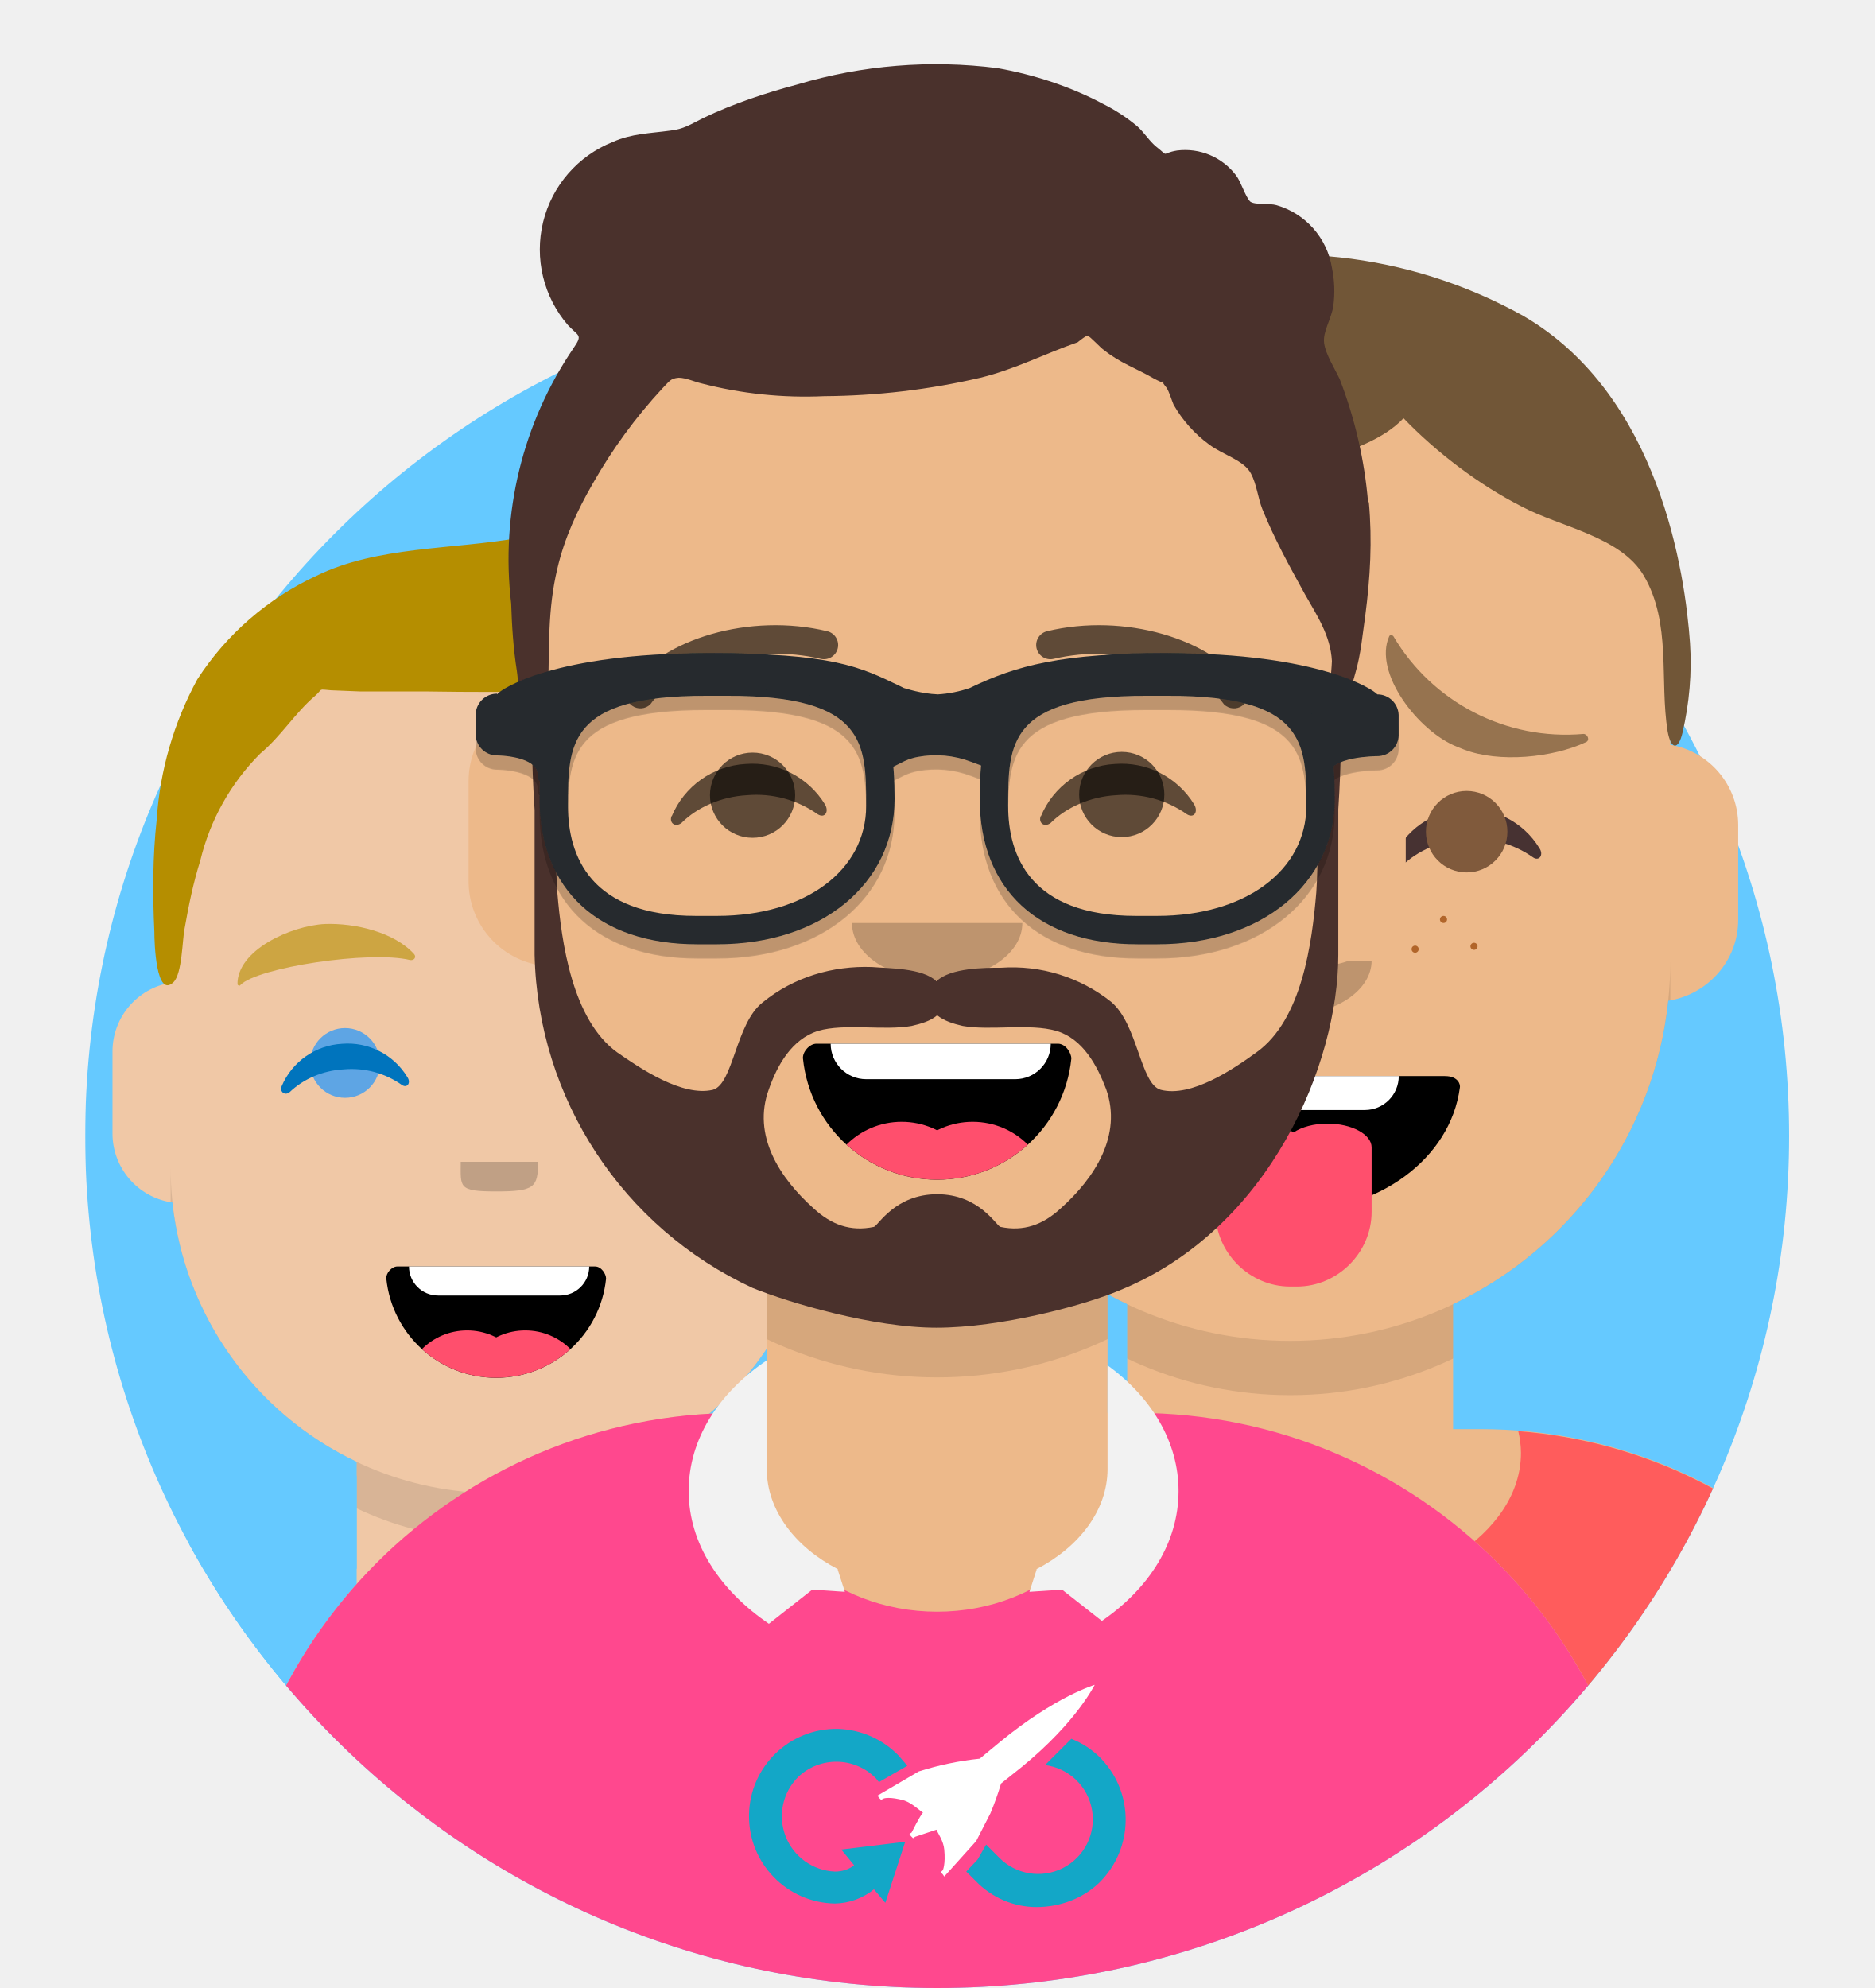
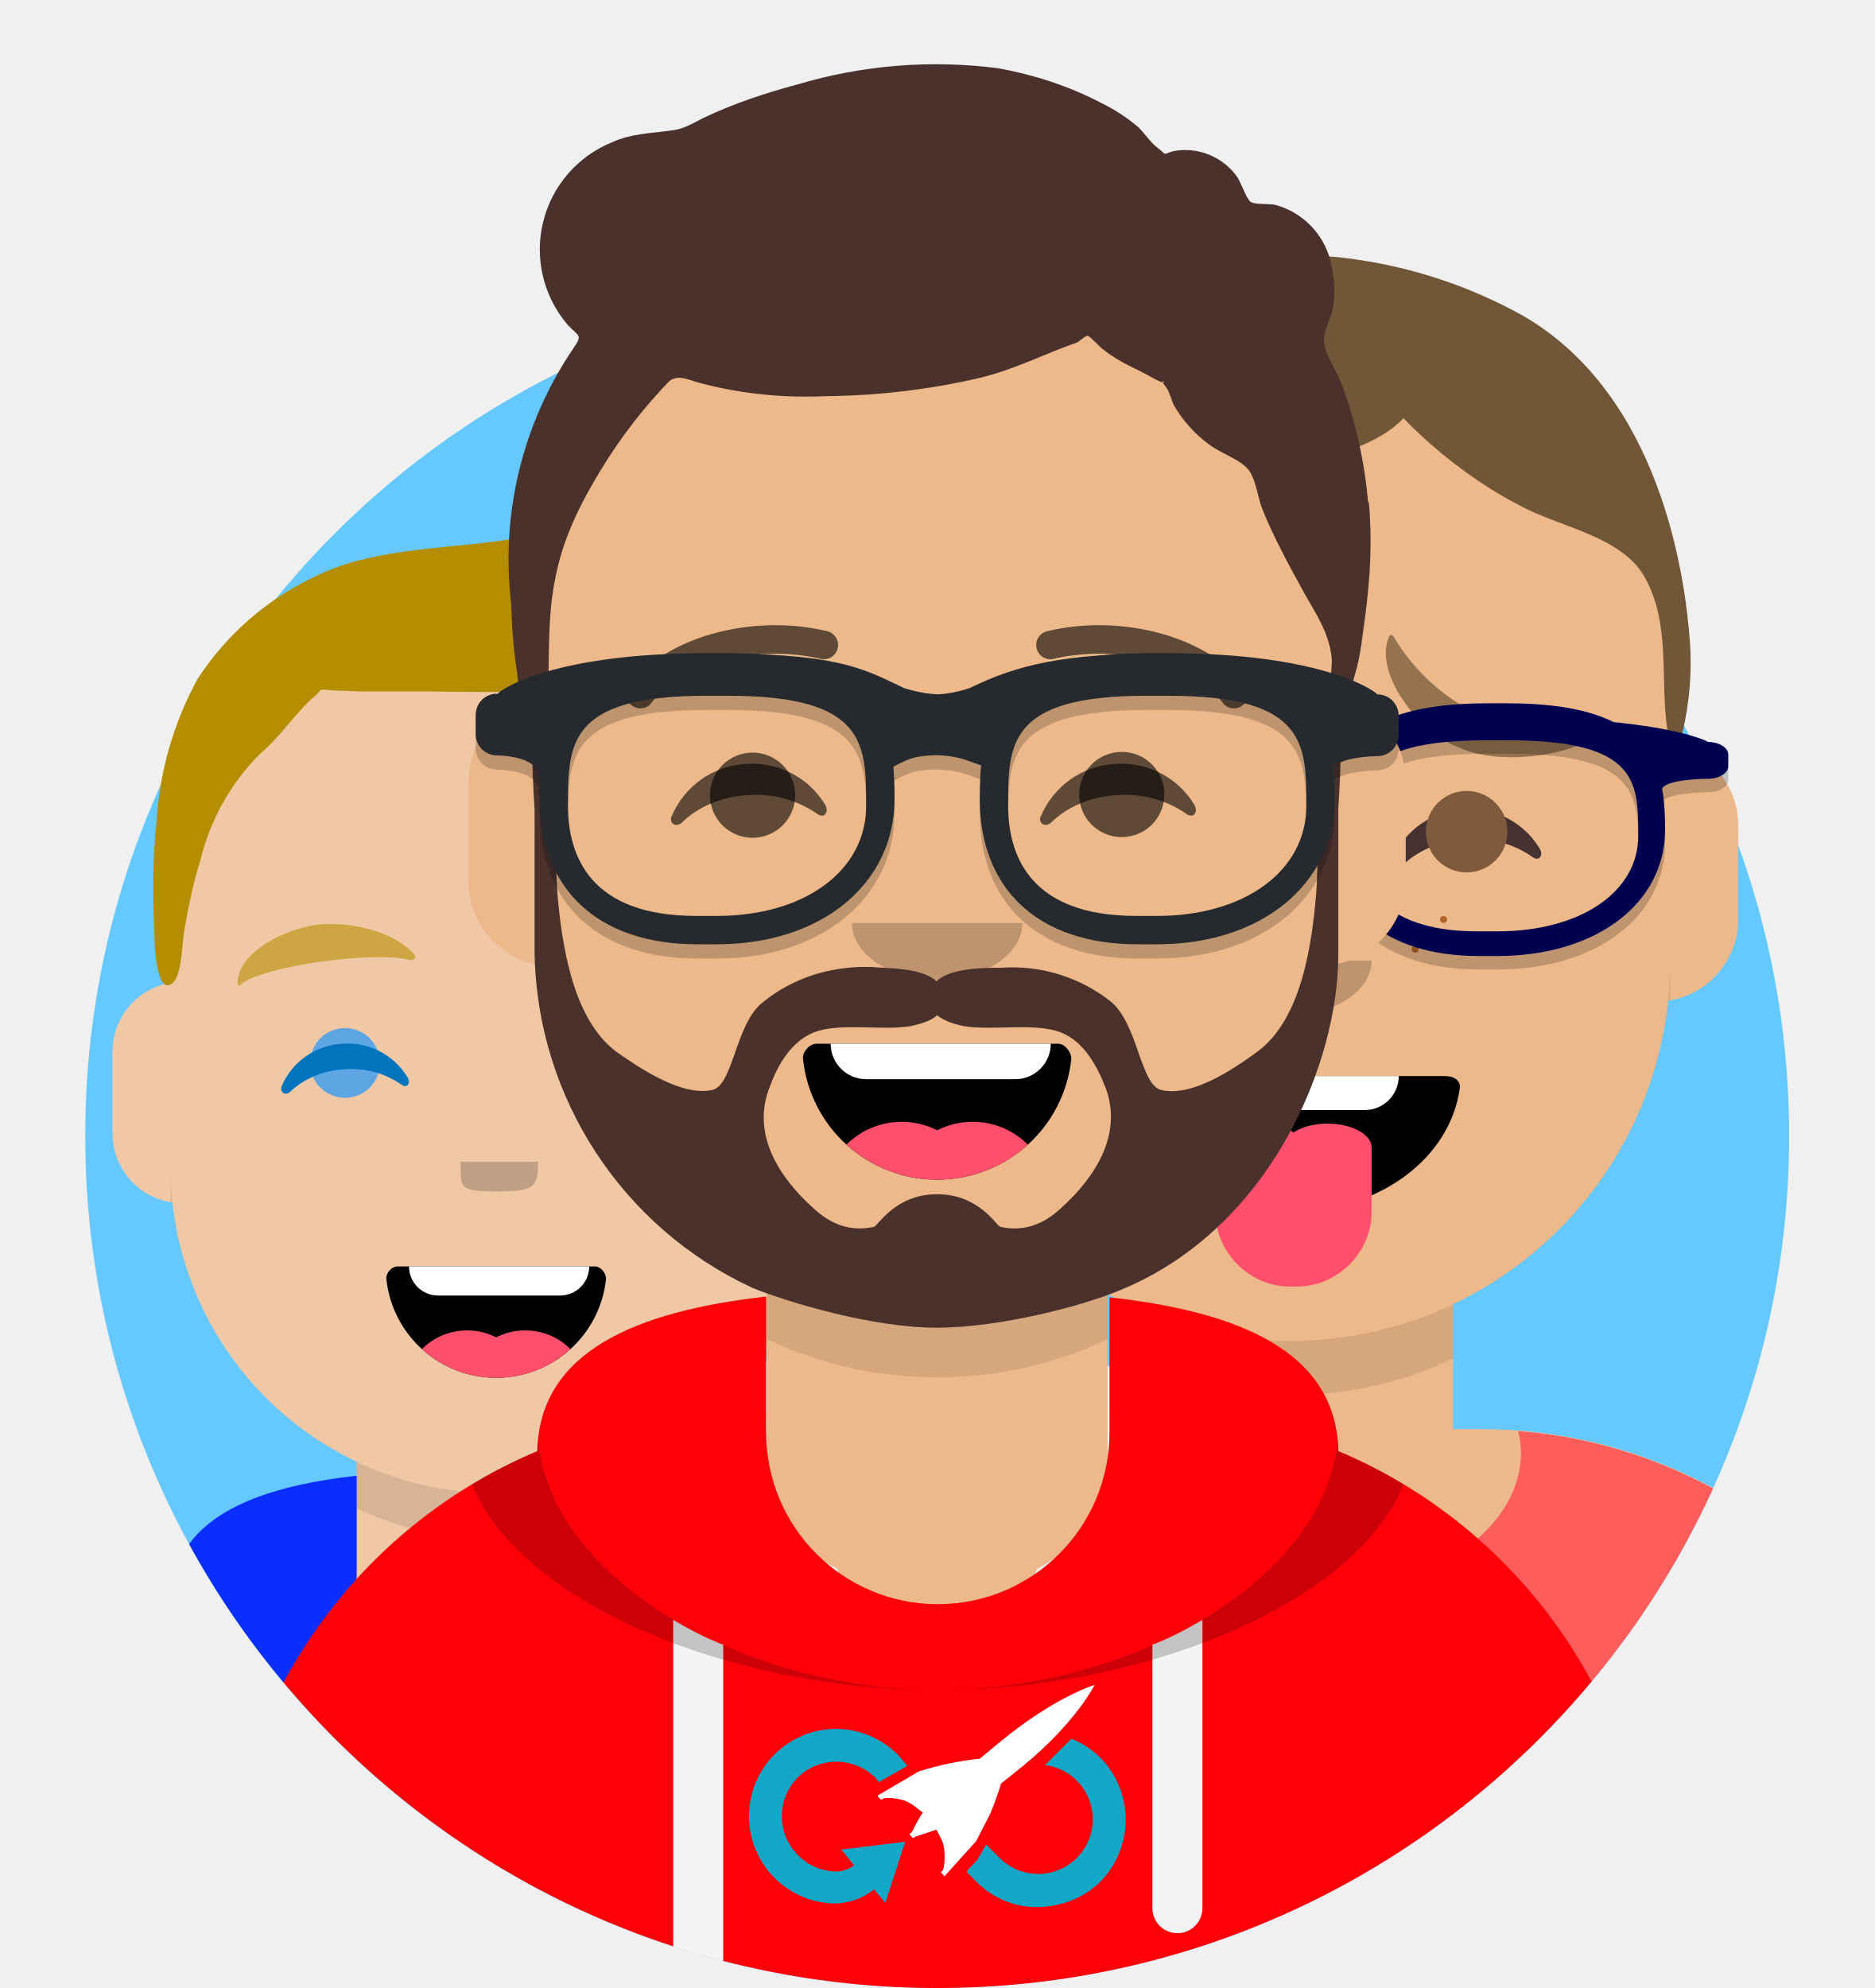
<svg xmlns="http://www.w3.org/2000/svg" viewBox="0 0 264 280" class="avatar">
  <g fill="none" fill-rule="evenodd">
    <g transform="translate(12 40)">
      <mask id="a" fill="#fff">
        <circle cx="120" cy="120" r="120" />
      </mask>
      <circle cx="120" cy="120" r="120" />
      <g mask="url(#a)" fill="#65C9FF">
        <path d="M0 0h240v240H0z" class="bg" />
      </g>
    </g>
    <mask id="b" fill="#fff">
      <path d="M12 160a120 120 0 0 0 240 0h12V0H0v160h12z" />
    </mask>
    <g mask="url(#b)">
      <defs>
        <path d="M0 0h264v280H0z" />
        <path d="M94.3 52h-1 1M86 36.3s0 .2 0 0m107.7 34.5a63 63 0 0 0-4-17.4c-.7-1.5-2-3.5-2.2-5.1-.2-1.6 1-3.3 1.3-5.2a16 16 0 0 0-.2-5.4 11 11 0 0 0-7.8-8.8c-1-.3-3 0-3.7-.5-.7-.7-1.3-2.8-2-3.7a9 9 0 0 0-8.3-3.5c-2.4.4-1 .9-2.9-.5-1-.8-1.7-2-2.7-2.9a24.7 24.7 0 0 0-4.9-3.2c-4.5-2.4-9.7-4.1-14.8-5a68.3 68.3 0 0 0-28.2 2.3c-4.5 1.2-9 2.7-13.2 4.7-1.8.9-2.8 1.6-4.7 1.8-2.9.4-5.4.4-8.1 1.6a16.3 16.3 0 0 0-9 21.2 14.6 14.6 0 0 0 2.7 4.6c1.5 1.6 2.1 1.3.8 3.2a52.8 52.8 0 0 0-5 9.2A65.2 65.2 0 0 0 73 85c.1 3.2.3 6.3.8 9.5.2 1.3.2 3.8 1.2 4.8a2 2 0 0 0 2 .6c1.7-.5 1.1-1.7 1.2-2.9.2-5.9-.1-11 1.3-16.9 1-4.3 2.7-8.2 5-12a72 72 0 0 1 9.8-13.4c1-1 1.1-1.4 2.3-1.5 1 0 2.3.6 3.2.8a58.3 58.3 0 0 0 17.3 1.8 100 100 0 0 0 22-2.6c4.9-1.2 9.1-3.4 13.7-5 0 0 1.2-1 1.4-.9.3 0 2 1.9 2.3 2 2.2 1.8 4.6 2.6 7 4 3 1.6.1-.8 1.8 1.3.4.6.7 1.7 1 2.4a18 18 0 0 0 5 5.6c2 1.5 4.9 2.2 5.9 4.1.8 1.5 1 3.5 1.6 5 1.7 4.2 3.8 8 6 12 1.7 3 3.6 5.8 3.8 9.4 0 1.3-1.1 8.7 1.8 6.5.4-.4 1.3-4.2 1.5-4.8.8-2.7 1-5.4 1.4-8.1.7-5.4 1-10.5.5-16" />
      </defs>
      <mask id="o" fill="#fff">
        <path d="M0 0h264v280H0z" />
      </mask>
      <g class="kids">
        <g mask="url(#mask-4)" transform="translate(55.5 11) scale(.9562)">
          <g transform="translate(32 36)">
            <mask id="c" fill="#fff">
              <path d="M124 144.6V163h4a72 72 0 0 1 72 72v9H0v-9a72 72 0 0 1 72-72h4v-18.4A56 56 0 0 1 44.3 100 12 12 0 0 1 34 88V74a12 12 0 0 1 10-11.8V56a56 56 0 1 1 112 0v6.2A12 12 0 0 1 166 74v14c0 6-4.5 11-10.3 11.9a56 56 0 0 1-31.7 44.7z" />
            </mask>
            <path d="M124 144.6V163h4a72 72 0 0 1 72 72v9H0v-9a72 72 0 0 1 72-72h4v-18.4A56 56 0 0 1 44.3 100 12 12 0 0 1 34 88V74a12 12 0 0 1 10-11.8V56a56 56 0 1 1 112 0v6.2A12 12 0 0 1 166 74v14c0 6-4.5 11-10.3 11.9a56 56 0 0 1-31.7 44.7z" />
            <g mask="url(#c)" fill="#EDB98A">
              <path d="M-32 0h264v244H-32z" />
            </g>
            <path d="M156 79v23a56 56 0 1 1-112 0V79v15a56 56 0 1 0 112 0V79z" fill-opacity=".1" fill="#000" mask="url(#c)" />
          </g>
          <g transform="translate(0 170)">
            <defs>
              <path d="M165.6 29.3A72 72 0 0 1 232 101v8.9H32v-9a72 72 0 0 1 67.4-71.8c-.3 1-.4 2.2-.4 3.3C99 44.4 114 54 132.5 54S166 44.4 166 32.5c0-1.1-.1-2.2-.4-3.2z" />
            </defs>
            <mask id="d" fill="#fff">
              <path d="M165.6 29.3A72 72 0 0 1 232 101v8.9H32v-9a72 72 0 0 1 67.4-71.8 14 14 0 0 0-.4 3.3C99 44.4 114 54 132.5 54S166 44.4 166 32.5a14 14 0 0 0-.4-3.2z" />
            </mask>
            <path d="M165.6 29.3A72 72 0 0 1 232 101v8.9H32v-9a72 72 0 0 1 67.4-71.8 14 14 0 0 0-.4 3.3C99 44.4 114 54 132.5 54S166 44.4 166 32.5a14 14 0 0 0-.4-3.2z" />
            <g mask="url(#d)" fill="#FF5C5C">
              <path d="M0 0h264v110H0z" />
            </g>
            <g fill="#FFF" mask="url(#d)">
              <path d="M140.8 87.7l-7.4 7.9c1-3.6 1.8-7.6 3.2-11 .5-1 .1-1 1-1.5.6-.3 2 0 2.8 0 1.5.1 3.1.3 4.7 0-1.5 1.5-3 3-4.3 4.6m-15.3 4.1c-2.7-3.3-5.4-6.6-8.6-9.3 1.2.1 2.7 0 4 .2 1.9.4 1.8 1 2.7 3 1.5 2.9 3 5.7 4 8.8-.6-1-1.4-1.8-2-2.7m-9.2-12.5c1-1.6 1.2-3 3-3.8 2-1 5.2-.8 7.4-1-1.3 1.6-3 3.2-3.6 5.2-.9-1.7-2-3.2-3.6-4.2-.3 0 1.1 4.6 1.3 4.9-1.7-.1-3.5-.4-5.2-.1l.7-1m16.4-5c1.6 0 3.2.1 4.8.4-1.3 1.7-1.7 3.6-2.1 5.6-.5-2.2-2.2-4.4-3.8-6h1.1m-3.5 1c.3-.1 4.5 5.1 5 5.6l-9.8-.3c1.9-1.5 3-3.7 4.8-5.3m2.7 17.1l-1.2 4c-1.6-4.7-3.9-9.1-6-13.6l10 .3c-.8 3.1-1.9 6.2-2.8 9.3m7.2-17.4a36.2 36.2 0 0 1 4 4.4l1.2 1.7c-2.3-.3-4.6-.2-6.8-.2.5-2 1-4 .6-6.1l1 .2m7.7 5.6c-2.2-2.7-4.4-7.3-7.9-8-3.4-1-7.5-.5-11-.3-3.1.2-8.1-.2-10.8 1.6-1.4.9-2.5 3-3 4.5-.4 1.4.3 2.3-1.2 2.3l2.8 4a78 78 0 0 1 6.5 6.6c2.8 3.3 5.4 8.3 9.1 9.7-.7-.3 2.8-3 3.2-3.4l6.4-6.8 6-6.2c1.4-1.6 1.4-2.2-.1-4M113 72s-1-2-.8-2c-.5-.6-1-1.2-1.8-1.6-.7-.6-4.3-1.1-4.4-1.4 1.5 2.7 4.2 4.1 7 5M128.4 67.2c.1.6.4 1.2.7 1.8.1 0 1-4.2.9-4.5 0-.7-.4-4.5-1.2-4.5-1.3 0-.7 6.5-.4 7.2M155 65c-3 0-9.7 5.9-9 9a3.3 3.3 0 0 0 .5-.3c1.2-1 2.7-2 4-3.2.9-.9 2-1.6 2.8-2.6 0 0 2-2.9 1.7-2.9" />
            </g>
          </g>
          <g fill="#000">
            <g>
              <g transform="matrix(1, 0, 0, 1, 1.045807, 1.332147)">
                <circle cx="107.127" cy="122.596" r="0.523" fill-opacity="1" style="fill: rgba(165, 85, 23, 0.83);" />
                <circle cx="102.947" cy="126.975" r="0.523" fill-opacity="1" style="fill: rgba(165, 85, 23, 0.83);" />
                <circle cx="111.62" cy="126.555" r="0.523" fill-opacity="1" style="fill: rgba(165, 85, 23, 0.83);" />
              </g>
              <g transform="matrix(1, 0, 0, 1, 47.46186, 1.332147)">
                <circle cx="107.127" cy="122.596" r="0.523" fill-opacity="1" style="fill: rgba(165, 85, 23, 0.83);" />
                <circle cx="102.947" cy="126.975" r="0.523" fill-opacity="1" style="fill: rgba(165, 85, 23, 0.83);" />
                <circle cx="111.62" cy="126.555" r="0.523" fill-opacity="1" style="fill: rgba(165, 85, 23, 0.83);" />
              </g>
            </g>
            <path d="M 147.1 115 C 148.888 110.78 152.924 107.948 157.5 107.7 C 162.009 107.337 166.34 109.541 168.7 113.4 C 169.4 114.4 168.7 115.4 167.8 114.8 C 164.893 112.741 161.348 111.784 157.8 112.1 C 154.1 112.3 150.8 113.8 148.5 116 C 147.7 116.7 146.7 116 147.1 115 Z" class="left-eye eye-closed" fill="#473232" />
            <path d="M 95.1 115 C 96.888 110.78 100.924 107.948 105.5 107.7 C 110.009 107.337 114.34 109.541 116.7 113.4 C 117.4 114.4 116.7 115.4 115.8 114.8 C 112.893 112.741 109.348 111.784 105.8 112.1 C 102.1 112.3 98.8 113.8 96.5 116 C 95.7 116.7 94.7 116 95.1 115 Z" class="right-eye eye-closed" fill="#473232" />
            <g transform="translate(78 134)">
              <defs>
                <path d="M29 15.6C30.4 25.2 41 33 54 33s23.6-7.8 25-18.3c.1-.4-.2-1.7-2.2-1.7H31.2c-1.8 0-2.3 1.2-2.2 2.6z" />
              </defs>
              <mask id="e" fill="#fff">
                <path d="M29 15.6C30.4 25.2 41 33 54 33s23.6-7.8 25-18.3c.1-.4-.2-1.7-2.2-1.7H31.2c-1.8 0-2.3 1.2-2.2 2.6z" />
              </mask>
              <path d="M29 15.6C30.4 25.2 41 33 54 33s23.6-7.8 25-18.3c.1-.4-.2-1.7-2.2-1.7H31.2c-1.8 0-2.3 1.2-2.2 2.6z" />
              <rect fill="#FFF" mask="url(#e)" x="39" y="2" width="31" height="16" rx="5" />
              <path d="M66 23.7V33c0 6-5 11-11 11h-1c-6 0-11-5-11-11v-9-.3-.2c0-2 3-3.5 6.5-3.5 2 0 3.8.5 5 1.3 1.2-.8 3-1.3 5-1.3 3.6 0 6.5 1.6 6.5 3.5v.2z" fill="#FF4F6D" />
            </g>
            <path d="M120 130c0 4.4 5.4 8 12 8s12-3.6 12-8" fill-opacity=".2" />
            <g transform="translate(76 89)" fill-opacity=".6">
              <circle cx="30" cy="22" r="6" class="eye-open" fill-opacity="1" fill="#805a3c" />
              <circle cx="82" cy="22" r="6" class="eye-open" fill-opacity="1" fill="#805a3c" />
            </g>
            <g fill-opacity=".7" class="eyebrows" fill="#4e3c2c">
              <path d="M107.1 98.5l-1 .4c-5.2 2-13.1 1.2-18-1.1-.5-.3 0-1.2.5-1.2a30.7 30.7 0 0 0 28.6-14.4c.1-.2.4-.2.5 0 2.2 5.3-4.7 14-10.6 16.3zM156.6 98.5l1 .4c5.2 2 13.1 1.2 18-1.1.6-.3.2-1.2-.4-1.2a29.5 29.5 0 0 1-28-14.4c-.2-.2-.5-.2-.6 0-2.4 5.3 4.2 14 10 16.3z" style="fill: rgb(113, 86, 55);" />
            </g>
          </g>
          <defs>
            <path d="M0 0h264v280H0z" />
            <path d="M167.3 35a71.5 71.5 0 0 0-55.3-6c-15 3.8-24 14.7-31.6 30.6-3.8 7.9-6 17.2-6.4 25.9-.1 3.4.3 7 1.3 10.2.3 1.2 2.1 5.4 2.6 2 .2-1.1-.4-2.7-.5-3.9a40.5 40.5 0 0 1 7.4-25c6.4-8.3 17.5-8.8 26.3-13.3-.8 1.4-3.7 3.6-2.7 5.2.7 1.1 3.3.8 4.6.8 3.4-.1 6.7-.7 10-1.2 5.3-.7 10.1-2.2 15-4 4-1.6 8.7-3 11.7-6.2 4.8 5 11.1 9.8 17.4 13 5.6 3 14.6 4.4 18 10.2 4.1 7 2.3 15.4 3.5 22.9.5 2.9 1.6 2.8 2.2.2 1-4.3 1.4-8.8 1.1-13.2-.7-10-4.4-36.5-24.6-48.2z" />
          </defs>
          <g transform="translate(-1)">
            <mask id="f" fill="#fff">
              <path d="M167.3 35a71.5 71.5 0 0 0-55.3-6c-15 3.8-24 14.7-31.6 30.6-3.8 7.9-6 17.2-6.4 25.9-.1 3.4.3 7 1.3 10.2.3 1.2 2.1 5.4 2.6 2 .2-1.1-.4-2.7-.5-3.9a40.2 40.2 0 0 1 1.8-13.3c1.3-4 3-8.3 5.6-11.7 6.4-8.3 17.5-8.8 26.3-13.3-.8 1.4-3.7 3.6-2.7 5.2.7 1.1 3.3.8 4.6.8 3.4-.1 6.7-.7 10-1.2 5.3-.7 10.1-2.2 15-4 4-1.6 8.7-3 11.7-6.2 4.8 5 11.1 9.8 17.4 13 5.6 3 14.6 4.4 18 10.2 4.1 7 2.3 15.4 3.5 22.9.5 2.8 1.6 2.8 2.2.2 1-4.3 1.4-8.8 1.1-13.2-.7-10-4.4-36.5-24.6-48.2z" />
            </mask>
            <path d="M167.3 35a71.5 71.5 0 0 0-55.3-6c-15 3.8-24 14.7-31.6 30.6-3.8 7.9-6 17.2-6.4 25.9-.1 3.4.3 7 1.3 10.2.3 1.2 2.1 5.4 2.6 2 .2-1.1-.4-2.7-.5-3.9a40.2 40.2 0 0 1 1.8-13.3c1.3-4 3-8.3 5.6-11.7 6.4-8.3 17.5-8.8 26.3-13.3-.8 1.4-3.7 3.6-2.7 5.2.7 1.1 3.3.8 4.6.8 3.4-.1 6.7-.7 10-1.2 5.3-.7 10.1-2.2 15-4 4-1.6 8.7-3 11.7-6.2 4.8 5 11.1 9.8 17.4 13 5.6 3 14.6 4.4 18 10.2 4.1 7 2.3 15.4 3.5 22.9.5 2.8 1.6 2.8 2.2.2 1-4.3 1.4-8.8 1.1-13.2-.7-10-4.4-36.5-24.6-48.2z" />
            <g mask="url(#f)" fill="#4A312C">
              <path d="M0 0h264v280H0z" style="fill: rgb(113, 86, 55);" />
            </g>
          </g>
+           <g transform="matrix(0.991285, 0, 0, 0.991285, 61.72019, 85.15029)">
+             <defs>
+               <filter x="-.8%" y="-2.4%" width="101.5%" height="109.8%" filterUnits="objectBoundingBox" id="filter-1">
+                 <feOffset dy="2" in="SourceAlpha" result="shadowOffsetOuter1" />
+                 <feColorMatrix values="0 0 0 0 0 0 0 0 0 0 0 0 0 0 0 0 0 0 0.2 0" in="shadowOffsetOuter1" result="shadowMatrixOuter1" />
+                 <feMerge>
+                   <feMergeNode in="shadowMatrixOuter1" />
+                   <feMergeNode in="SourceGraphic" />
+                 </feMerge>
+               </filter>
+             </defs>
+             <g filter="url(#filter-1)" transform="translate(6 7)" fill="#252C2F" fill-rule="nonzero">
+               <path d="M 33.913 37.551 L 31.123 37.551 C 17.271 37.551 9 30.497 9 18.775 C 9 9.249 10.793 0 32.419 0 L 35.409 0 C 57.033 0 58.827 9.249 58.827 18.775 C 58.827 29.766 48.562 37.551 33.913 37.551 Z M 32.319 5.495 C 12.987 5.495 12.987 11.723 12.987 19.691 C 12.987 26.102 16.076 33.887 30.924 33.887 L 33.913 33.887 C 46.271 33.887 54.841 28.026 54.841 19.691 C 54.841 11.723 54.841 5.495 35.508 5.495 L 32.319 5.495 Z M 95.698 37.551 L 92.908 37.551 C 79.057 37.551 70.785 30.497 70.785 18.775 C 70.785 9.249 72.579 0 94.204 0 L 97.194 0 C 118.817 0 120.612 9.249 120.612 18.775 C 120.612 29.766 110.347 37.551 95.698 37.551 Z M 94.105 5.495 C 74.772 5.495 74.772 11.723 74.772 19.691 C 74.772 26.102 77.86 33.887 92.708 33.887 L 95.698 33.887 C 108.056 33.887 116.626 28.026 116.626 19.691 C 116.626 11.723 116.626 5.495 97.293 5.495 L 94.105 5.495 Z" style="fill: rgb(0, 0, 81);" />
+               <path d="M 3 5.751 C 3.6 5.249 11.2 2.11 32.5 2.11 C 50.4 2.11 54.1 3.303 59.9 5.061 L 60.3 5.186 C 60.7 5.249 62.7 5.688 65.1 5.751 C 66.634 5.691 68.148 5.501 69.6 5.186 C 76.2 3.177 82.6 2.11 97.5 2.11 C 118.8 2.11 126.4 5.312 127 5.751 C 128.619 5.751 129.946 6.556 130 7.572 L 130 9.329 C 130 10.37 128.657 11.213 127 11.213 C 127 11.213 120.1 11.213 120.1 12.971 C 120.1 14.791 118.1 10.334 118.1 9.329 L 118.1 7.572 C 114.6 6.756 108.1 5.061 97.5 5.061 C 89.676 4.892 81.889 5.814 74.7 7.76 L 74.7 9.016 L 72.5 12.343 L 69.8 11.715 C 67.412 11.138 64.817 10.986 62.3 11.275 C 61.644 11.351 61.006 11.477 60.4 11.653 L 57.8 12.469 L 55.1 9.204 L 55.2 7.76 L 55.3 7.634 C 51 6.505 47 5.123 32.5 5.123 C 21.9 5.123 15.5 6.756 11.8 7.634 L 11.8 9.329 C 11.8 10.334 8.8 14.791 8.8 12.971 C 8.8 11.15 3 11.15 3 11.15 C 1.381 11.151 0.054 10.345 0 9.329 L 0 7.572 C 0 6.531 1.343 5.688 3 5.688 Z" style="fill: rgb(0, 0, 81); stroke-width: 1px;" />
+             </g>
+           </g>
        </g>
        <g mask="url(#mask-4)" transform="matrix(.81886 0 0 .81886 -38.2 58)">
          <g transform="translate(32 36)">
            <mask id="g" fill="#fff">
              <path d="M124 144.6V163h4a72 72 0 0 1 72 72v9H0v-9a72 72 0 0 1 72-72h4v-18.4A56 56 0 0 1 44.3 100 12 12 0 0 1 34 88V74a12 12 0 0 1 10-11.8V56a56 56 0 1 1 112 0v6.2A12 12 0 0 1 166 74v14c0 6-4.5 11-10.3 11.9a56 56 0 0 1-31.7 44.7z" />
            </mask>
            <path d="M124 144.6V163h4a72 72 0 0 1 72 72v9H0v-9a72 72 0 0 1 72-72h4v-18.4A56 56 0 0 1 44.3 100 12 12 0 0 1 34 88V74a12 12 0 0 1 10-11.8V56a56 56 0 1 1 112 0v6.2A12 12 0 0 1 166 74v14c0 6-4.5 11-10.3 11.9a56 56 0 0 1-31.7 44.7z" />
            <g mask="url(#g)" fill="#FFDBB4">
              <path d="M-32 0h264v244H-32z" style="fill: rgb(240, 200, 166);" />
            </g>
            <path d="M156 79v23a56 56 0 1 1-112 0V79v15a56 56 0 1 0 112 0V79z" fill-opacity=".1" fill="#000" mask="url(#g)" />
          </g>
          <g transform="translate(0 170)">
            <defs>
              <path d="M108 13c-18 2-31.7 7.6-32 21.6A72 72 0 0 0 32 101v9h200v-9a72 72 0 0 0-44-66.4c-.3-14-14-19.5-32-21.5V32a24 24 0 1 1-48 0V13z" />
            </defs>
            <mask id="h" fill="#fff">
              <path d="M108 13c-18 2-31.7 7.6-32 21.6A72 72 0 0 0 32 101v9h200v-9a72 72 0 0 0-44-66.4c-.3-14-14-19.5-32-21.5V32a24 24 0 1 1-48 0V13z" />
            </mask>
            <path d="M108 13c-18 2-31.7 7.6-32 21.6A72 72 0 0 0 32 101v9h200v-9a72 72 0 0 0-44-66.4c-.3-14-14-19.5-32-21.5V32a24 24 0 1 1-48 0V13z" />
            <g mask="url(#h)" fill="#65C9FF">
-               <path d="M0 0h264v110H0z" />
+               <path d="M0 0h264v110H0z" style="fill: rgb(10, 46, 255);" />
            </g>
            <path d="M102 61.7V110h-7V58.2c2.2 1.3 4.5 2.5 7 3.5zm67-3.5v40.3a3.5 3.5 0 1 1-7 0V61.7c2.5-1 4.8-2.2 7-3.5z" fill="#F4F4F4" mask="url(#h)" />
            <path d="M91 12.7c-15 2.9-25.5 8.5-25.5 19.6C65.5 52 98.5 68 132 68s66.5-16 66.5-35.7c0-11-10.4-16.7-25.5-19.6 9.1 3.4 15 9 15 18.4 0 20.4-27.8 36.9-56 36.9S76 51.5 76 31c0-9.3 5.9-15 15-18.3z" fill-opacity=".2" fill="#000" mask="url(#h)" />
          </g>
          <g fill="#000">
            <g transform="translate(78 134)">
              <defs>
                <path d="M35.1 15.1a19 19 0 0 0 37.8 0c0-.8-.8-2.1-1.9-2.1H37c-1 0-2 1.2-1.9 2.1z" />
              </defs>
              <mask id="i" fill="#fff">
                <path d="M35.1 15.1a19 19 0 0 0 37.8 0c0-.8-.8-2.1-1.9-2.1H37c-1 0-2 1.2-1.9 2.1z" />
              </mask>
              <path d="M35.1 15.1a19 19 0 0 0 37.8 0c0-.8-.8-2.1-1.9-2.1H37c-1 0-2 1.2-1.9 2.1z" />
              <rect fill="#FFF" mask="url(#i)" x="39" y="2" width="31" height="16" rx="5" />
              <g mask="url(#i)" fill="#FF4F6D">
                <circle cx="49" cy="35" r="11" />
                <circle cx="59" cy="35" r="11" />
              </g>
            </g>
            <path d="M125.9 129c0 4.4-.5 5.1 6.1 5.1s7.2-.7 7.2-5.1" fill-opacity=".2" />
            <g transform="translate(76 90)" fill-opacity=".6">
              <circle cx="30" cy="22" r="6" class="eye-open" fill-opacity="1" fill="#5ea5e4" />
              <circle cx="82" cy="22" r="6" class="eye-open" fill="#5ea5e4" fill-opacity="1" />
            </g>
            <g fill-opacity=".6" class="eyebrows" fill="#7a5c28">
              <path d="M102.5 88.1c-5.8.3-15.1 4.5-15 10.4.1.2.4.3.5.1 2.8-3 22.3-6 29.2-4.3.7.1 1.1-.5.7-1-3.4-3.8-10.2-5.4-15.4-5.2M162.5 88.1c5.8.3 15.1 4.5 15 10.4-.1.2-.4.3-.5.1-2.8-3-22.3-6-29.2-4.3-.7.1-1.1-.5-.7-1 3.4-3.8 10.2-5.4 15.4-5.2" style="fill: rgb(181, 142, 0);" />
            </g>
            <path d="M147.1 116a12 12 0 0 1 10.4-7.3 12 12 0 0 1 11.2 5.7c.7 1 0 2-.9 1.4a15 15 0 0 0-10-2.7c-3.7.2-7 1.7-9.3 3.9-.8.7-1.8 0-1.4-1z" class="left-eye eye-closed" fill="#0074bd" />
            <path d="M95.1 116a12 12 0 0 1 10.4-7.3 12 12 0 0 1 11.2 5.7c.7 1 0 2-.9 1.4a15 15 0 0 0-10-2.7c-3.7.2-7 1.7-9.3 3.9-.8.7-1.8 0-1.4-1z" class="right-eye eye-closed" fill="#0074bd" />
          </g>
          <defs>
            <path d="M0 0h264v280H0z" />
            <path d="M180.1 40c-2.7-2.9-6-5.3-9-7.7l-2-1.6c-.2-.1-1.8-1.2-2-1.6-.4-1-.2-.3-.1-1.5 0-1.4 3.1-5.7.8-6.7-1-.4-2.8.8-3.7 1.1-1.9.8-3.8 1.4-5.8 2 1-2 2.8-5.6-.6-4.6-2.6.7-5 2.7-7.6 3.7.8-1.5 4.3-5.9 1.2-6.1-1 0-3.8 1.8-4.9 2.1-3.1 1.2-6.3 2-9.6 2.6-11.2 2-24.3 1.4-34.7 6.5A49 49 0 0 0 81.6 46a58.4 58.4 0 0 0-7 24.2c-.7 6.3-.7 12.8-.4 19.2 0 2 .3 11.6 3.3 8.7 1.5-1.5 1.5-7.3 1.9-9.2.7-4 1.5-7.9 2.7-11.7a38.9 38.9 0 0 1 10.3-18.4c3.6-3 6-7 9.4-9.9 1.5-1.3.4-1.2 2.8-1l5 .2h11.3c7.7.1 15.3.2 23-.2l10.1-.6c1.9-.1 5.3-1.4 6.8-.4 1.4.8 3 3.6 4 4.7 2.4 2.7 5.2 4.7 8 7A29.8 29.8 0 0 1 183.6 76c1.8 7.2 1.3 13.8 3.5 20.8.4 1.2 1.4 3.3 2.7 1.4.2-.3.2-2.3.2-3.4 0-4.5 1.1-7.9 1.1-12.4 0-13.9-.5-32-10.9-42.5z" />
          </defs>
          <mask id="j" fill="#fff">
            <path d="M0 0h264v280H0z" />
          </mask>
          <g mask="url(#j)">
            <path d="M179.2 40c-2.8-2.9-6-5.3-9.1-7.7l-2-1.6c-.2-.1-1.8-1.2-2-1.6-.4-1-.2-.3-.1-1.5 0-1.4 3.1-5.7.8-6.7-1-.4-2.8.8-3.7 1.1-1.9.8-3.8 1.4-5.8 2 1-2 2.8-5.6-.6-4.6-2.6.7-5 2.7-7.6 3.7.8-1.5 4.3-5.9 1.2-6.1-1 0-3.8 1.8-4.9 2.1a56 56 0 0 1-9.6 2.6c-11.2 2-24.3 1.4-34.7 6.5A49 49 0 0 0 80.6 46a58.4 58.4 0 0 0-7 24.2c-.7 6.3-.7 12.8-.4 19.2 0 2 .3 11.6 3.3 8.7 1.5-1.5 1.5-7.3 1.9-9.2.7-4 1.5-7.9 2.7-11.7a38.9 38.9 0 0 1 10.3-18.4c3.6-3 6-7 9.4-9.9 1.5-1.3.4-1.2 2.8-1l5 .2h11.3c7.7.1 15.3.2 23-.2l10.1-.6c1.9-.1 5.3-1.4 6.8-.4 1.4.8 3 3.6 4 4.7 2.4 2.7 5.2 4.7 8 7A29.8 29.8 0 0 1 182.6 76c1.8 7.2 1.3 13.8 3.5 20.8.4 1.2 1.4 3.3 2.7 1.4.2-.3.2-2.3.2-3.4 0-4.5 1.1-7.9 1.1-12.4 0-13.9-.5-32-10.8-42.5z" />
            <g mask="url(#k)" fill="#724133" transform="translate(-1)">
              <path d="M0 0h264v280H0z" style="fill: rgb(181, 142, 0);" />
            </g>
            <g transform="translate(-1)">
              <mask id="k" fill="#fff">
                <path d="M180.2 40c-2.8-2.9-6-5.3-9.1-7.7l-2-1.6c-.2-.1-1.8-1.2-2-1.6-.4-1-.2-.3-.1-1.5 0-1.4 3.1-5.7.8-6.7-1-.4-2.8.8-3.7 1.1-1.9.8-3.8 1.4-5.8 2 1-2 2.8-5.6-.6-4.6-2.6.7-5 2.7-7.6 3.7.8-1.5 4.3-5.9 1.2-6.1-1 0-3.8 1.8-4.9 2.1a56 56 0 0 1-9.6 2.6c-11.2 2-24.3 1.4-34.7 6.5A49 49 0 0 0 81.6 46a58.4 58.4 0 0 0-7 24.2c-.7 6.3-.7 12.8-.4 19.2 0 2 .3 11.6 3.3 8.7 1.5-1.5 1.5-7.3 1.9-9.2.7-4 1.5-7.9 2.7-11.7a38.9 38.9 0 0 1 10.3-18.4c3.6-3 6-7 9.4-9.9 1.5-1.3.4-1.2 2.8-1l5 .2h11.3c7.7.1 15.3.2 23-.2l10.1-.6c1.9-.1 5.3-1.4 6.8-.4 1.4.8 3 3.6 4 4.7 2.4 2.7 5.2 4.7 8 7A29.8 29.8 0 0 1 183.6 76c1.8 7.2 1.3 13.8 3.5 20.8.4 1.2 1.4 3.3 2.7 1.4.2-.3.2-2.3.2-3.4 0-4.5 1.1-7.9 1.1-12.4 0-13.9-.5-32-10.8-42.5z" />
              </mask>
            </g>
          </g>
        </g>
      </g>
      <g class="boris">
        <g transform="translate(32 36)">
          <mask id="l" fill="#fff">
            <path d="M124 144.6V163h4a72 72 0 0 1 72 72v9H0v-9a72 72 0 0 1 72-72h4v-18.4A56 56 0 0 1 44.3 100 12 12 0 0 1 34 88V74a12 12 0 0 1 10-11.8V56a56 56 0 1 1 112 0v6.2A12 12 0 0 1 166 74v14c0 6-4.5 11-10.3 11.9a56 56 0 0 1-31.7 44.7z" />
          </mask>
          <path d="M124 144.6V163h4a72 72 0 0 1 72 72v9H0v-9a72 72 0 0 1 72-72h4v-18.4A56 56 0 0 1 44.3 100 12 12 0 0 1 34 88V74a12 12 0 0 1 10-11.8V56a56 56 0 1 1 112 0v6.2A12 12 0 0 1 166 74v14c0 6-4.5 11-10.3 11.9a56 56 0 0 1-31.7 44.7z" />
          <g mask="url(#l)" fill="#EDB98A">
            <path d="M-32 0h264v244H-32z" />
          </g>
          <path d="M156 79v23a56 56 0 1 1-112 0V79v15a56 56 0 1 0 112 0V79z" fill-opacity=".1" fill="#000" mask="url(#l)" />
        </g>
-         <g transform="translate(0 170)">
+         <g transform="translate(0 170)" class="bs-shirt">
          <defs>
            <path d="M105.2 29H104a72 72 0 0 0-72 72v9h200v-9a72 72 0 0 0-72-72h-1.2l.2 3c0 13.9-12 25-27 25S105 46 105 32c0-1 0-2 .2-3z" />
          </defs>
          <mask id="m" fill="#fff">
            <path d="M105.2 29H104a72 72 0 0 0-72 72v9h200v-9a72 72 0 0 0-72-72h-1.2l.2 3c0 13.9-12 25-27 25S105 46 105 32c0-1 0-2 .2-3z" />
          </mask>
          <path d="M105.2 29H104a72 72 0 0 0-72 72v9h200v-9a72 72 0 0 0-72-72h-1.2l.2 3c0 13.9-12 25-27 25S105 46 105 32c0-1 0-2 .2-3z" />
          <g mask="url(#m)" fill="#FF488E">
            <path d="M0 0h264v110H0z" class="shirt" />
          </g>
          <path d="M156 22.3c6.2 4.5 10 10.8 10 17.7 0 7.2-4.1 13.7-10.8 18.3l-5.6-4.4-4.6.3 1-3.1V51c6-3.1 10-8.3 10-14.1V22.3zm-48-.7c-6.8 4.6-11 11.1-11 18.4 0 7.4 4.4 14 11.3 18.7l6.1-4.8 4.6.3-1-3.1V51c-6-3.1-10-8.3-10-14.1V21.6z" fill="#F2F2F2" />
+         </g>
+         <g transform="matrix(1.007409, 0, 0, 1.007409, -0.88548, 169.5236)" class="bs-hoodie">
+           <defs>
+             <path d="M108 13c-18 2-31.7 7.6-32 21.6A72 72 0 0 0 32 101v9h200v-9a72 72 0 0 0-44-66.4c-.3-14-14-19.5-32-21.5V32a24 24 0 1 1-48 0V13z" />
+           </defs>
+           <mask id="mask-1" fill="#fff">
+             <path d="M108 13c-18 2-31.7 7.6-32 21.6A72 72 0 0 0 32 101v9h200v-9a72 72 0 0 0-44-66.4c-.3-14-14-19.5-32-21.5V32a24 24 0 1 1-48 0V13z" />
+           </mask>
+           <path d="M108 13c-18 2-31.7 7.6-32 21.6A72 72 0 0 0 32 101v9h200v-9a72 72 0 0 0-44-66.4c-.3-14-14-19.5-32-21.5V32a24 24 0 1 1-48 0V13z" />
+           <g mask="url(#mask-1)" fill="#65C9FF">
+             <path d="M0 0h264v110H0z" style="fill: rgb(255, 0, 8);" />
+           </g>
+           <path d="M102 61.7V110h-7V58.2c2.2 1.3 4.5 2.5 7 3.5zm67-3.5v40.3a3.5 3.5 0 1 1-7 0V61.7c2.5-1 4.8-2.2 7-3.5z" fill="#F4F4F4" mask="url(#mask-1)" />
+           <path d="M91 12.7c-15 2.9-25.5 8.5-25.5 19.6C65.5 52 98.5 68 132 68s66.5-16 66.5-35.7c0-11-10.4-16.7-25.5-19.6 9.1 3.4 15 9 15 18.4 0 20.4-27.8 36.9-56 36.9S76 51.5 76 31c0-9.3 5.9-15 15-18.3z" fill-opacity=".2" fill="#000" mask="url(#mask-1)" />
        </g>
        <g fill="#000">
          <g transform="translate(78 134)">
            <defs>
              <path d="M35.1 15.1a19 19 0 0 0 37.8 0c0-.8-.8-2.1-1.9-2.1H37c-1 0-2 1.2-1.9 2.1z" />
            </defs>
            <mask id="n" fill="#fff">
              <path d="M35.1 15.1a19 19 0 0 0 37.8 0c0-.8-.8-2.1-1.9-2.1H37c-1 0-2 1.2-1.9 2.1z" />
            </mask>
            <path d="M35.1 15.1a19 19 0 0 0 37.8 0c0-.8-.8-2.1-1.9-2.1H37c-1 0-2 1.2-1.9 2.1z" />
            <rect fill="#FFF" mask="url(#n)" x="39" y="2" width="31" height="16" rx="5" />
            <g mask="url(#n)" fill="#FF4F6D">
              <g transform="translate(38 24)">
                <circle cx="11" cy="11" r="11" />
                <circle cx="21" cy="11" r="11" />
              </g>
            </g>
          </g>
          <path d="M120 130c0 4.4 5.4 8 12 8s12-3.6 12-8" fill-opacity=".2" />
          <g transform="translate(76 90)" fill-opacity=".6">
            <circle cx="30" cy="22" r="6" class="right-eye eye-open" />
            <circle cx="56" cy="-18.1" r="6" transform="translate(26 40)" class="left-eye eye-open" />
            <path d="M70.6 25A12 12 0 0 1 81 17.6a12 12 0 0 1 11.2 5.7c.6 1 0 2-1 1.4a15 15 0 0 0-10-2.7c-3.6.2-7 1.7-9.2 3.9-.9.7-1.8 0-1.4-1z" class="left-eye eye-closed" />
            <path d="M18.6 25A12 12 0 0 1 29 17.6a12 12 0 0 1 11.2 5.7c.6 1 0 2-1 1.4a15 15 0 0 0-10-2.7c-3.6.2-7 1.7-9.2 3.9-.9.7-1.8 0-1.4-1z" class="right-eye eye-closed" />
          </g>
          <path d="M91.6 99.2c4-5.6 14.7-8.6 24-6.4a2 2 0 0 0 .9-3.9c-10.8-2.6-23.2 1-28.1 8a2 2 0 0 0 3.2 2.3zm80.8 0c-4-5.6-14.7-8.6-24-6.4a2 2 0 0 1-.9-3.9c10.8-2.6 23.2 1 28.1 8a2 2 0 0 1-3.2 2.3z" class="eyebrows" fill-rule="nonzero" fill-opacity=".6" />
        </g>
        <g mask="url(#o)">
          <g transform="translate(-1)">
            <g transform="translate(49 72)">
              <defs>
                <path d="M101.4 98.2c-2.5 2.3-5.2 3.3-8.5 2.6-.6-.2-3-4.6-8.9-4.6s-8.3 4.4-8.9 4.6c-3.3.7-6-.3-8.5-2.6-4.8-4.3-8.7-10.3-6.3-16.8 1.2-3.4 3.2-7 6.9-8.2 3.8-1.1 9.3 0 13.2-.7 1.3-.3 2.7-.7 3.6-1.5 1 .8 2.3 1.2 3.6 1.5 3.9.7 9.4-.4 13.2.7 3.7 1.1 5.7 4.8 7 8.2 2.3 6.5-1.6 12.5-6.4 16.8M140.1 26c-3.4 8.4-2.1 18.9-2.7 27.7-.6 7.1-2 17.9-8.4 22.5-3.3 2.4-9.2 6.4-13.5 5.3-2.9-.8-3.2-9.2-7-12.4A22.4 22.4 0 0 0 93 64.3c-2.3 0-7.1 0-9.1 1.9-2-1.9-6.8-1.8-9.1-2-5.5-.2-11 1.4-15.4 5-3.8 3-4.1 11.5-7 12.3-4.3 1-10.2-3-13.5-5.3-6.3-4.6-7.8-15.4-8.4-22.5-.6-8.8.7-19.3-2.7-27.7-1.6 0-.5 16.1-.5 16.1v20.4A53 53 0 0 0 58 109.4c5.2 2.1 17 5.6 25.9 5.6s20.7-3.1 25.9-5.3c21.2-8.7 30.7-32 30.7-47.2V42s1.1-16.1-.5-16.1" />
              </defs>
              <mask id="p" fill="#fff">
                <path d="M101.4 98.2c-2.5 2.3-5.2 3.3-8.5 2.6-.6-.2-3-4.6-8.9-4.6s-8.3 4.4-8.9 4.6c-3.3.7-6-.3-8.5-2.6-4.8-4.3-8.7-10.3-6.3-16.8 1.2-3.4 3.2-7 6.9-8.2 3.8-1.1 9.3 0 13.2-.7 1.3-.3 2.7-.7 3.6-1.5 1 .8 2.3 1.2 3.6 1.5 3.9.7 9.4-.4 13.2.7 3.7 1.1 5.7 4.8 7 8.2 2.3 6.5-1.6 12.5-6.4 16.8M140.1 26c-3.4 8.4-2.1 18.9-2.7 27.7-.6 7.1-2 17.9-8.4 22.5-3.3 2.4-9.2 6.4-13.5 5.3-2.9-.8-3.2-9.2-7-12.4A22.4 22.4 0 0 0 93 64.3c-2.3 0-7.1 0-9.1 1.9-2-1.9-6.8-1.8-9.1-2-5.5-.2-11 1.4-15.4 5-3.8 3-4.1 11.5-7 12.3-4.3 1-10.2-3-13.5-5.3-6.3-4.6-7.8-15.4-8.4-22.5-.6-8.8.7-19.3-2.7-27.7-1.6 0-.5 16.1-.5 16.1v20.4A53 53 0 0 0 58 109.4c5.2 2.1 17 5.6 25.9 5.6 9 0 20.7-3.1 25.9-5.3 21.2-8.7 30.7-32 30.7-47.2V42s1.1-16.1-.5-16.1" />
              </mask>
              <path d="M101.4 98.2c-2.5 2.3-5.2 3.3-8.5 2.6-.6-.2-3-4.6-8.9-4.6s-8.3 4.4-8.9 4.6c-3.3.7-6-.3-8.5-2.6-4.8-4.3-8.7-10.3-6.3-16.8 1.2-3.4 3.2-7 6.9-8.2 3.8-1.1 9.3 0 13.2-.7 1.3-.3 2.7-.7 3.6-1.5 1 .8 2.3 1.2 3.6 1.5 3.9.7 9.4-.4 13.2.7 3.7 1.1 5.7 4.8 7 8.2 2.3 6.5-1.6 12.5-6.4 16.8M140.1 26c-3.4 8.4-2.1 18.9-2.7 27.7-.6 7.1-2 17.9-8.4 22.5-3.3 2.4-9.2 6.4-13.5 5.3-2.9-.8-3.2-9.2-7-12.4A22.4 22.4 0 0 0 93 64.3c-2.3 0-7.1 0-9.1 1.9-2-1.9-6.8-1.8-9.1-2-5.5-.2-11 1.4-15.4 5-3.8 3-4.1 11.5-7 12.3-4.3 1-10.2-3-13.5-5.3-6.3-4.6-7.8-15.4-8.4-22.5-.6-8.8.7-19.3-2.7-27.7-1.6 0-.5 16.1-.5 16.1v20.4A53 53 0 0 0 58 109.4c5.2 2.1 17 5.6 25.9 5.6 9 0 20.7-3.1 25.9-5.3 21.2-8.7 30.7-32 30.7-47.2V42s1.1-16.1-.5-16.1" />
              <g mask="url(#p)" fill="#4A312C">
                <path d="M-32 0h264v244H-32z" />
              </g>
            </g>
            <mask id="q" fill="#fff">
              <path d="M94.3 52h-1 1M86 36.3s0 .2 0 0m107.7 34.5a63 63 0 0 0-4-17.4c-.7-1.5-2-3.5-2.2-5.1-.2-1.6 1-3.3 1.3-5.2a16 16 0 0 0-.2-5.4 11 11 0 0 0-7.8-8.8c-1-.3-3 0-3.7-.5-.7-.7-1.3-2.8-2-3.7a9 9 0 0 0-8.3-3.5c-2.4.4-1 1-2.9-.5-1-.8-1.7-2-2.7-2.9a24.7 24.7 0 0 0-4.9-3.2c-4.5-2.4-9.7-4.1-14.8-5a68.3 68.3 0 0 0-28.2 2.3c-4.5 1.2-9 2.7-13.2 4.7-1.8.9-2.8 1.6-4.7 1.8-2.9.4-5.4.4-8.1 1.6A16.3 16.3 0 0 0 81 45.8c1.5 1.6 2.1 1.3.8 3.2A52.8 52.8 0 0 0 73 85c.1 3.2.3 6.3.8 9.5.2 1.3.2 3.8 1.2 4.8a2 2 0 0 0 2 .6c1.7-.5 1.1-1.7 1.2-2.9.2-5.9-.1-11 1.3-16.9 1-4.3 2.8-8.2 5-12a72 72 0 0 1 9.8-13.4c1-1 1.1-1.4 2.3-1.5 1 0 2.3.6 3.2.8a58.3 58.3 0 0 0 17.3 1.8 100 100 0 0 0 22-2.6c4.9-1.2 9.1-3.4 13.7-5 0 0 1.2-1 1.4-.9.3 0 2 1.9 2.3 2 2.2 1.8 4.6 2.6 7 4 3 1.6.1-.8 1.8 1.3.4.6.7 1.7 1 2.4a18 18 0 0 0 5 5.6c2 1.5 4.9 2.2 5.9 4.1.8 1.5 1 3.5 1.6 5 1.7 4.2 3.8 8 6 12 1.7 3 3.6 5.8 3.8 9.4 0 1.3-1.1 8.7 1.8 6.5.4-.4 1.3-4.2 1.5-4.8.8-2.7 1-5.4 1.4-8.1.7-5.4 1-10.5.5-16" />
            </mask>
            <path d="M94.3 52h-1 1M86 36.3s0 .2 0 0m107.7 34.5a63 63 0 0 0-4-17.4c-.7-1.5-2-3.5-2.2-5.1-.2-1.6 1-3.3 1.3-5.2a16 16 0 0 0-.2-5.4 11 11 0 0 0-7.8-8.8c-1-.3-3 0-3.7-.5-.7-.7-1.3-2.8-2-3.7a9 9 0 0 0-8.3-3.5c-2.4.4-1 1-2.9-.5-1-.8-1.7-2-2.7-2.9a24.7 24.7 0 0 0-4.9-3.2c-4.5-2.4-9.7-4.1-14.8-5a68.3 68.3 0 0 0-28.2 2.3c-4.5 1.2-9 2.7-13.2 4.7-1.8.9-2.8 1.6-4.7 1.8-2.9.4-5.4.4-8.1 1.6A16.3 16.3 0 0 0 81 45.8c1.5 1.6 2.1 1.3.8 3.2A52.8 52.8 0 0 0 73 85c.1 3.2.3 6.3.8 9.5.2 1.3.2 3.8 1.2 4.8a2 2 0 0 0 2 .6c1.7-.5 1.1-1.7 1.2-2.9.2-5.9-.1-11 1.3-16.9 1-4.3 2.8-8.2 5-12a72 72 0 0 1 9.8-13.4c1-1 1.1-1.4 2.3-1.5 1 0 2.3.6 3.2.8a58.3 58.3 0 0 0 17.3 1.8 100 100 0 0 0 22-2.6c4.9-1.2 9.1-3.4 13.7-5 0 0 1.2-1 1.4-.9.3 0 2 1.9 2.3 2 2.2 1.8 4.6 2.6 7 4 3 1.6.1-.8 1.8 1.3.4.6.7 1.7 1 2.4a18 18 0 0 0 5 5.6c2 1.5 4.9 2.2 5.9 4.1.8 1.5 1 3.5 1.6 5 1.7 4.2 3.8 8 6 12 1.7 3 3.6 5.8 3.8 9.4 0 1.3-1.1 8.7 1.8 6.5.4-.4 1.3-4.2 1.5-4.8.8-2.7 1-5.4 1.4-8.1.7-5.4 1-10.5.5-16" />
            <g mask="url(#q)" fill="#4A312C">
              <path d="M0 0h264v280H0z" />
            </g>
            <g transform="translate(62 85)">
              <defs>
                <filter x="-.8%" y="-2.4%" width="101.5%" height="109.8%" filterUnits="objectBoundingBox" id="r">
                  <feOffset dy="2" in="SourceAlpha" result="shadowOffsetOuter1" />
                  <feColorMatrix values="0 0 0 0 0 0 0 0 0 0 0 0 0 0 0 0 0 0 0.2 0" in="shadowOffsetOuter1" result="shadowMatrixOuter1" />
                  <feMerge>
                    <feMergeNode in="shadowMatrixOuter1" />
                    <feMergeNode in="SourceGraphic" />
                  </feMerge>
                </filter>
              </defs>
              <g filter="url(#r)" transform="translate(6 7)" fill="#252C2F" fill-rule="nonzero">
                <path d="M34 41h-2.8C17.3 41 9 33.3 9 20.5 9 10.1 10.8 0 32.5 0h3C57.2 0 59 10.1 59 20.5 59 32.5 48.7 41 34 41zM32.4 6C13 6 13 12.8 13 21.5c0 7 3.1 15.5 18 15.5h3c12.4 0 21-6.4 21-15.5C55 12.8 55 6 35.6 6h-3.2zM96 41h-2.8C79.3 41 71 33.3 71 20.5 71 10.1 72.8 0 94.5 0h3C119.2 0 121 10.1 121 20.5c0 12-10.3 20.5-25 20.5zM94.4 6C75 6 75 12.8 75 21.5c0 7 3.1 15.5 18 15.5h3c12.4 0 21-6.4 21-15.5C117 12.8 117 6 97.6 6h-3.2z" />
                <path d="M3 5.8C3.6 5 11.2 0 32.5 0c17.9 0 21.6 1.9 27.4 4.7l.4.2c.4.1 2.4.8 4.8.9a17 17 0 0 0 4.5-.9C76.2 1.7 82.6 0 97.5 0c21.3 0 28.9 5.1 29.5 5.8a3 3 0 0 1 3 2.9v2.8a3 3 0 0 1-3 3s-6.9 0-6.9 2.8c0 2.9-2-4.2-2-5.8V8.7c-3.5-1.3-10-4-20.6-4A53 53 0 0 0 74.7 9V11l-2.2 5.3-2.7-1a13.9 13.9 0 0 0-7.5-.7 8 8 0 0 0-1.9.6l-2.6 1.3-2.7-5.2.1-2.3.1-.2C51 7 47 4.8 32.5 4.8c-10.6 0-17 2.6-20.7 4v2.7c0 1.6-3 8.7-3 5.8 0-2.9-5.8-2.9-5.8-2.9a3 3 0 0 1-3-2.9V8.7a3 3 0 0 1 3-3z" />
              </g>
            </g>
          </g>
        </g>
        <g class="db-logo">
          <path d="M140.9 245.3l-2.9 2.4a43.1 43.1 0 0 0-8.6 1.8l-5.8 3.4.2.3.3.3.4-.2s.8-.3 2.9.3c1.1.4 2 1.3 2.6 1.7-.4.4-1.6 2.8-1.6 2.8l-.3.2.2.3.3.3.3-.2 3-1c.2.5 1 1.6 1.1 2.8.2 2.1-.2 2.9-.2 2.9l-.3.3.3.3.2.3 4.5-5 2-3.9a41 41 0 0 0 1.5-4.2l3-2.4c7.8-6.4 10.2-11.6 10.2-11.5 0 0-5.5 1.6-13.3 8z" fill="#fff" />
          <path fill="#13a7c7" d="M118 243.5a12.3 12.3 0 1 0-.4 24.6 9 9 0 0 0 5.5-2l1.6 1.9 2.8-8.6-9 1.1 1.8 2.2c-.7.6-1.7.9-2.7.9a7.8 7.8 0 0 1-5.2-13.3 7.8 7.8 0 0 1 11 .2l.4.5 4-2.3-1.2-1.4a12.4 12.4 0 0 0-8.6-3.8zm37.1 4.2a11.9 11.9 0 0 0-4.2-2.8l-3.7 3.7a7.7 7.7 0 1 1-6.5 13l-1.8-1.8-1.2 2.1-1.6 1.7 1.3 1.3c2.3 2.4 5.4 3.7 8.6 3.7 3.3 0 6.5-1.2 8.8-3.4 4.9-4.8 5-12.6.3-17.5z" />
        </g>
      </g>
    </g>
  </g>
</svg>
